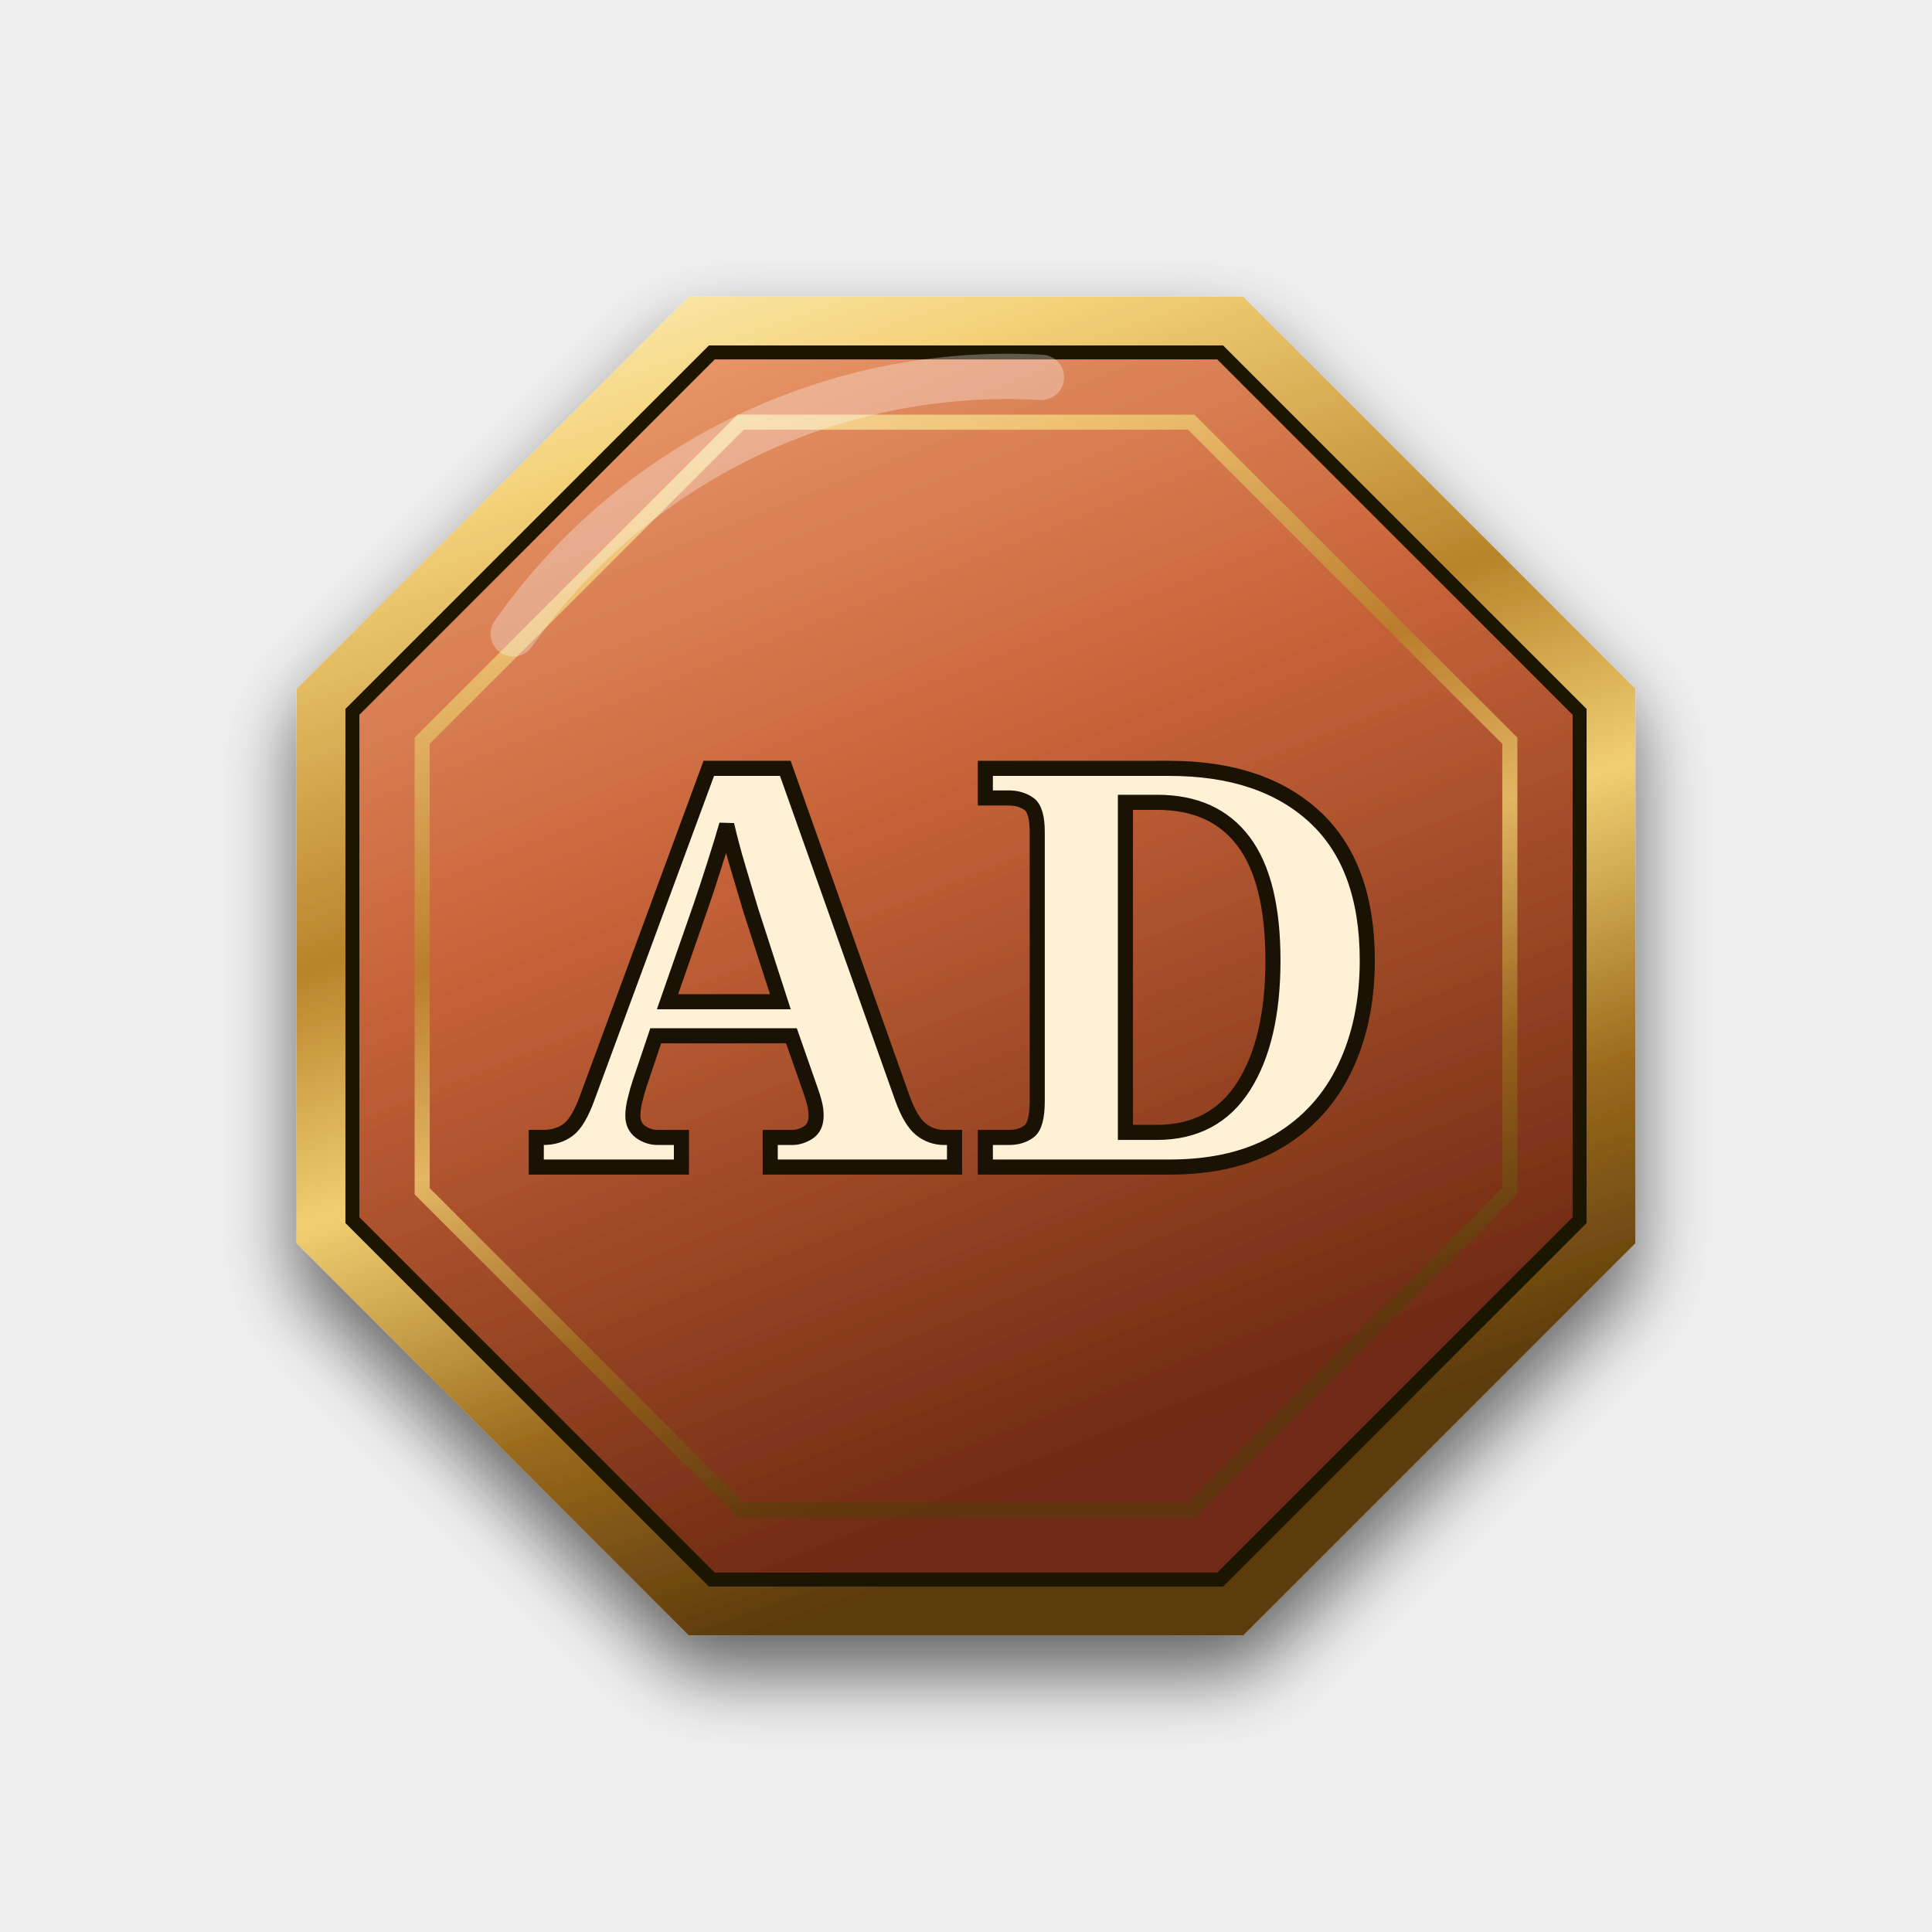
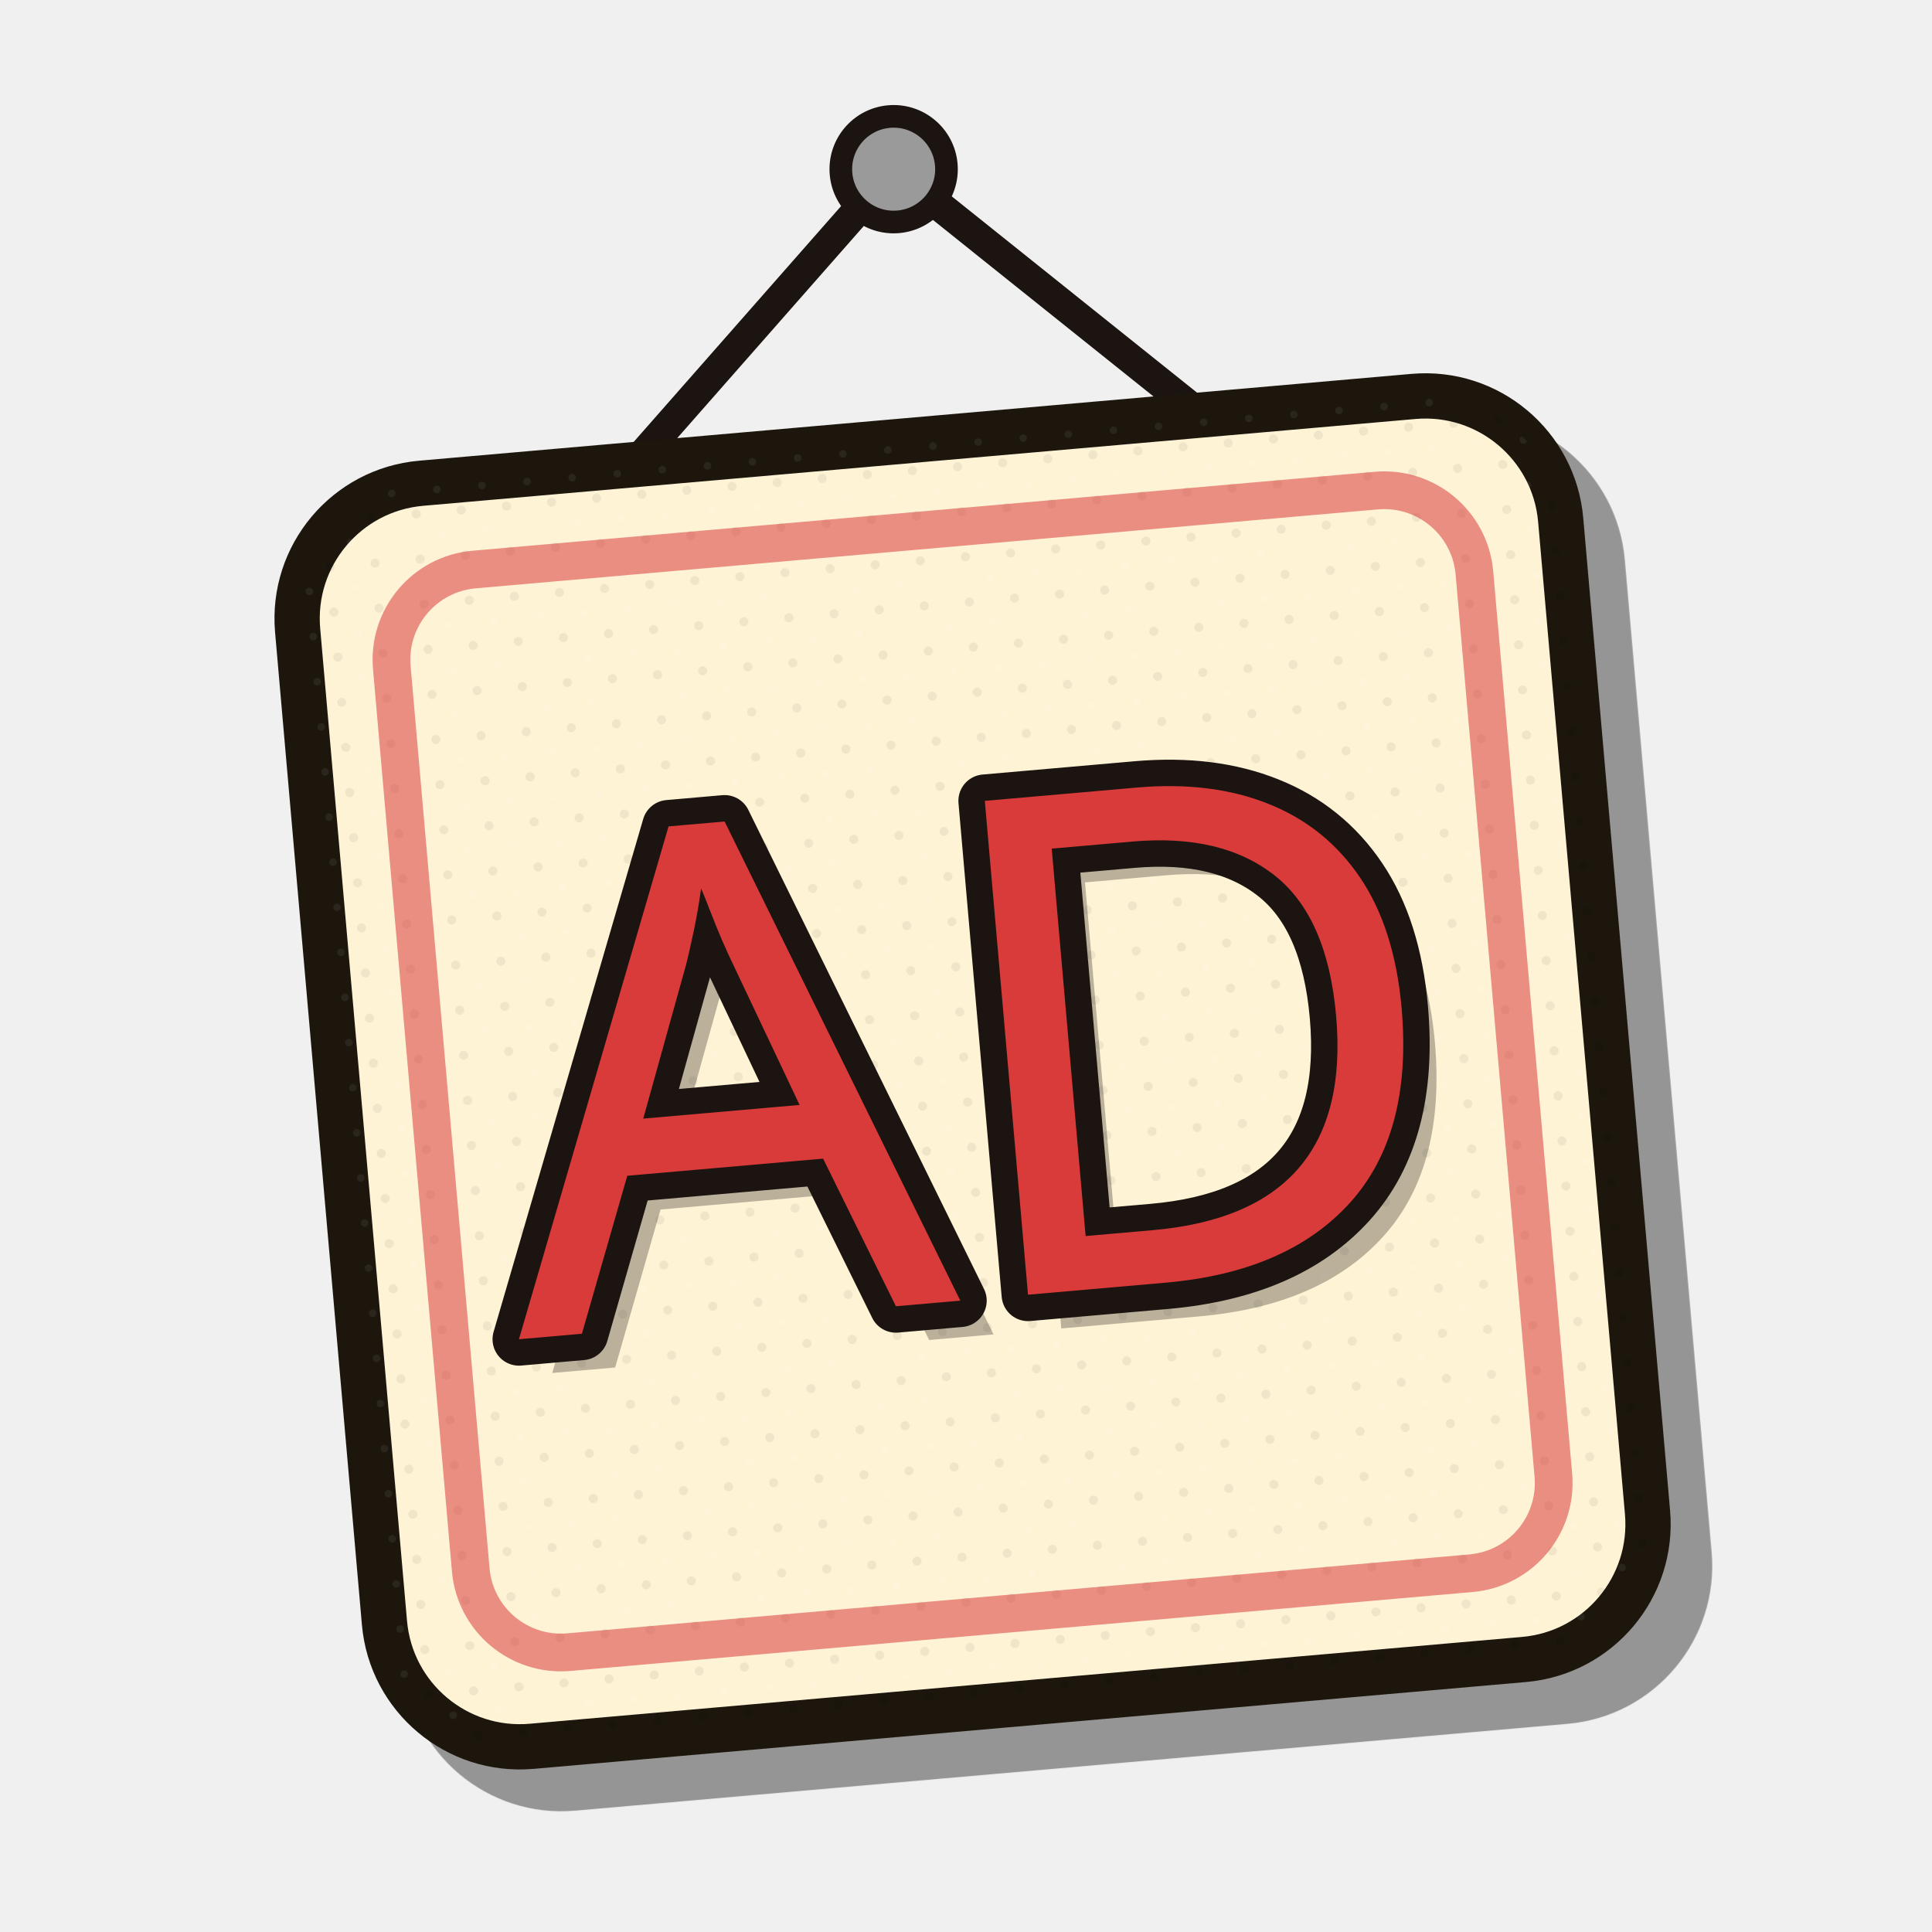
<svg xmlns="http://www.w3.org/2000/svg" width="256" height="256" viewBox="0 0 256 256">
-   <style>
-   .cinzel{font-family:'Cinzel',serif;font-weight:700}
-   .marcellus{font-family:'Marcellus',serif}
-   .poiret{font-family:'Poiret One',sans-serif}
-   
- </style>
+   <style>.lg{font-family:'Luckiest Guy',sans-serif}.li{font-family:'Lilita One',sans-serif}</style>
  <defs>
-     <linearGradient id="gold" x1="0" y1="0" x2="0.35" y2="1">
-       <stop offset="0" stop-color="#fff6c9" />
-       <stop offset="0.18" stop-color="#f4d27a" />
-       <stop offset="0.45" stop-color="#b8842a" />
-       <stop offset="0.62" stop-color="#f1cf72" />
-       <stop offset="0.82" stop-color="#9a6a1c" />
-       <stop offset="1" stop-color="#5c3a0c" />
+     <linearGradient id="gold" x1="0" y1="0" x2="0" y2="1">
+       <stop offset="0" stop-color="#fff2a8" />
+       <stop offset=".45" stop-color="#ffc83a" />
+       <stop offset="1" stop-color="#e08a12" />
    </linearGradient>
-     <linearGradient id="goldH" x1="0" y1="0" x2="1" y2="0">
-       <stop offset="0" stop-color="#7a5212" />
-       <stop offset="0.25" stop-color="#f6d98a" />
-       <stop offset="0.5" stop-color="#b8842a" />
-       <stop offset="0.75" stop-color="#fff0b0" />
-       <stop offset="1" stop-color="#6b4510" />
+     <linearGradient id="goldText" x1="0" y1="0" x2="0" y2="1">
+       <stop offset="0" stop-color="#fff7c2" />
+       <stop offset=".5" stop-color="#ffd23f" />
+       <stop offset=".51" stop-color="#ffb21e" />
+       <stop offset="1" stop-color="#f47d12" />
    </linearGradient>
-     <radialGradient id="goldR" cx="0.38" cy="0.32" r="0.75">
-       <stop offset="0" stop-color="#fff7cf" />
-       <stop offset="0.35" stop-color="#ecc463" />
-       <stop offset="0.75" stop-color="#9c6b1d" />
-       <stop offset="1" stop-color="#4f320a" />
+     <radialGradient id="ballG" cx=".38" cy=".32" r=".8">
+       <stop offset="0" stop-color="#fbffb0" />
+       <stop offset=".55" stop-color="#d9ef3b" />
+       <stop offset="1" stop-color="#a9c21c" />
    </radialGradient>
-     <linearGradient id="copper" x1="0" y1="0" x2="0.4" y2="1">
-       <stop offset="0" stop-color="#ffd9bd" />
-       <stop offset="0.25" stop-color="#e3925a" />
-       <stop offset="0.55" stop-color="#8f4020" />
-       <stop offset="0.75" stop-color="#e8a172" />
-       <stop offset="1" stop-color="#4e1d0a" />
-     </linearGradient>
-     <linearGradient id="silver" x1="0" y1="0" x2="0.4" y2="1">
-       <stop offset="0" stop-color="#ffffff" />
-       <stop offset="0.3" stop-color="#cfd8e4" />
-       <stop offset="0.55" stop-color="#6f7c8f" />
-       <stop offset="0.78" stop-color="#e9eef5" />
-       <stop offset="1" stop-color="#3a4352" />
-     </linearGradient>
-     <linearGradient id="blued" x1="0" y1="0" x2="1" y2="1">
-       <stop offset="0" stop-color="#8fb6ff" />
-       <stop offset="0.4" stop-color="#2853b8" />
-       <stop offset="1" stop-color="#0b1c55" />
-     </linearGradient>
-     <radialGradient id="enamel" cx="0.4" cy="0.35" r="0.8">
-       <stop offset="0" stop-color="#fffaf0" />
-       <stop offset="0.7" stop-color="#efe4cc" />
-       <stop offset="1" stop-color="#c9b48a" />
-     </radialGradient>
-     <radialGradient id="navyDisc" cx="0.45" cy="0.35" r="0.8">
-       <stop offset="0" stop-color="#22397c" />
-       <stop offset="0.6" stop-color="#0f1c45" />
-       <stop offset="1" stop-color="#060b20" />
-     </radialGradient>
-     <radialGradient id="ruby" cx="0.38" cy="0.3" r="0.8">
-       <stop offset="0" stop-color="#ffc2cc" />
-       <stop offset="0.3" stop-color="#ff3d64" />
-       <stop offset="0.7" stop-color="#a0062c" />
-       <stop offset="1" stop-color="#3d0010" />
-     </radialGradient>
-     <radialGradient id="sapphire" cx="0.38" cy="0.3" r="0.8">
-       <stop offset="0" stop-color="#d6e6ff" />
-       <stop offset="0.3" stop-color="#4d8cff" />
-       <stop offset="0.7" stop-color="#123a9e" />
-       <stop offset="1" stop-color="#040f3a" />
-     </radialGradient>
-     <radialGradient id="glass" cx="0.35" cy="0.3" r="0.9">
-       <stop offset="0" stop-color="#e8f3ff" stop-opacity="0.55" />
-       <stop offset="0.6" stop-color="#7fa8e0" stop-opacity="0.18" />
-       <stop offset="1" stop-color="#1b3570" stop-opacity="0.35" />
-     </radialGradient>
-     <radialGradient id="halo" cx="0.5" cy="0.5" r="0.5">
-       <stop offset="0" stop-color="#ffe9a8" stop-opacity="0.85" />
-       <stop offset="0.45" stop-color="#f0b84a" stop-opacity="0.35" />
-       <stop offset="1" stop-color="#f0b84a" stop-opacity="0" />
-     </radialGradient>
-     <radialGradient id="haloBlue" cx="0.5" cy="0.5" r="0.5">
-       <stop offset="0" stop-color="#bcd4ff" stop-opacity="0.8" />
-       <stop offset="0.5" stop-color="#5a86ff" stop-opacity="0.3" />
-       <stop offset="1" stop-color="#5a86ff" stop-opacity="0" />
-     </radialGradient>
-     <radialGradient id="greenDisc" cx="0.45" cy="0.35" r="0.8">
-       <stop offset="0" stop-color="#2f8a5c" />
-       <stop offset="0.6" stop-color="#14492f" />
-       <stop offset="1" stop-color="#06180f" />
-     </radialGradient>
-     <radialGradient id="ballG" cx="0.38" cy="0.32" r="0.8">
-       <stop offset="0" stop-color="#f9ffc2" />
-       <stop offset="0.45" stop-color="#dcef4c" />
-       <stop offset="0.85" stop-color="#9fb526" />
-       <stop offset="1" stop-color="#5f6e12" />
-     </radialGradient>
-     <linearGradient id="clay" x1="0" y1="0" x2="0.4" y2="1">
-       <stop offset="0" stop-color="#f0a274" />
-       <stop offset="0.45" stop-color="#c8643a" />
-       <stop offset="1" stop-color="#6e2a12" />
-     </linearGradient>
-     <linearGradient id="ivory" x1="0" y1="0" x2="0.5" y2="1">
-       <stop offset="0" stop-color="#ffffff" />
-       <stop offset="0.5" stop-color="#f1e8d2" />
-       <stop offset="1" stop-color="#c2b48e" />
-     </linearGradient>
-     <linearGradient id="glassG" x1="0" y1="0" x2="1" y2="0">
-       <stop offset="0" stop-color="#d8f2e4" stop-opacity="0.35" />
-       <stop offset="0.5" stop-color="#7fc7a0" stop-opacity="0.12" />
-       <stop offset="1" stop-color="#1b5a3e" stop-opacity="0.4" />
-     </linearGradient>
-     <radialGradient id="haloGreen" cx="0.5" cy="0.5" r="0.5">
-       <stop offset="0" stop-color="#f6ffc0" stop-opacity="0.75" />
-       <stop offset="0.5" stop-color="#9fd16a" stop-opacity="0.25" />
-       <stop offset="1" stop-color="#9fd16a" stop-opacity="0" />
-     </radialGradient>
-     <filter id="shadow" x="-30%" y="-30%" width="160%" height="160%">
-       <feDropShadow dx="0" dy="5" stdDeviation="5" flood-color="#000" flood-opacity="0.6" />
-     </filter>
-     <filter id="soft" x="-50%" y="-50%" width="200%" height="200%">
-       <feGaussianBlur stdDeviation="6" />
-     </filter>
-     <filter id="blur2">
-       <feGaussianBlur stdDeviation="2" />
+     <pattern id="dots" width="9" height="9" patternUnits="userSpaceOnUse">
+       <circle cx="4.5" cy="4.5" r="1.6" fill="#000" opacity=".16" />
+     </pattern>
+     <pattern id="dotsL" width="9" height="9" patternUnits="userSpaceOnUse">
+       <circle cx="4.5" cy="4.5" r="1.6" fill="#fff" opacity=".18" />
+     </pattern>
+     <pattern id="grain" width="6" height="6" patternUnits="userSpaceOnUse">
+       <circle cx="1" cy="2" r=".6" fill="#000" opacity=".06" />
+       <circle cx="4" cy="5" r=".5" fill="#fff" opacity=".07" />
+     </pattern>
+     <filter id="comic" x="-20%" y="-20%" width="150%" height="150%">
+       <feOffset dx="5" dy="6" in="SourceAlpha" result="o" />
+       <feFlood flood-color="#000" flood-opacity=".38" />
+       <feComposite in2="o" operator="in" result="s" />
+       <feMerge>
+         <feMergeNode in="s" />
+         <feMergeNode in="SourceGraphic" />
+       </feMerge>
    </filter>
  </defs>
-   <g filter="url(#shadow)">
-     <polygon points="216.69,164.74 164.74,216.69 91.26,216.69 39.31,164.74 39.31,91.26 91.26,39.31 164.74,39.31 216.69,91.26" fill="url(#gold)" />
-     <polygon points="210.23,162.06 162.06,210.23 93.94,210.23 45.77,162.06 45.77,93.94 93.94,45.77 162.06,45.77 210.23,93.94" fill="#1a1204" />
-     <polygon points="208.38,161.29 161.29,208.38 94.71,208.38 47.62,161.29 47.62,94.71 94.71,47.62 161.29,47.62 208.38,94.71" fill="url(#clay)" />
+   <g transform="rotate(-5 128 132)">
+     <path d="M128,22 L84,64 M128,22 L172,64" stroke="#1b1410" stroke-width="4" />
+     <circle cx="128" cy="22" r="7" fill="#9a9a9a" stroke="#1b1410" stroke-width="3" stroke-linejoin="round" stroke-linecap="round" />
+     <g filter="url(#comic)">
+       <rect x="44" y="58" width="168" height="168" rx="18" fill="#fff3d6" stroke="#1b1410" stroke-width="6" stroke-linejoin="round" stroke-linecap="round" />
+     </g>
+     <rect x="44" y="58" width="168" height="168" rx="18" fill="url(#grain)" />
+     <rect x="56" y="70" width="144" height="144" rx="12" fill="none" stroke="#d93b3b" stroke-width="5" opacity=".55" />
+     <text x="132" y="176.96" text-anchor="middle" class="lg" font-size="92" fill="#1b1410" opacity=".3">AD</text>
+     <text x="128" y="172.12" text-anchor="middle" class="lg" font-size="92" fill="#d93b3b" stroke="#1b1410" stroke-width="7" stroke-linejoin="round" paint-order="stroke">AD</text>
  </g>
-   <polygon points="200.06,157.85 157.85,200.06 98.15,200.06 55.94,157.85 55.94,98.15 98.15,55.94 157.85,55.94 200.06,98.15" fill="none" stroke="url(#gold)" stroke-width="2" opacity="0.8" />
-   <path d="M68,84 A80,80 0 0,1 138,50" fill="none" stroke="#fff" stroke-opacity="0.3" stroke-width="6" stroke-linecap="round" />
-   <text x="128" y="154.64" text-anchor="middle" class="cinzel" font-size="74" fill="#fff1d6" stroke="#1a1204" stroke-width="2" letter-spacing="2">AD</text>
</svg>
